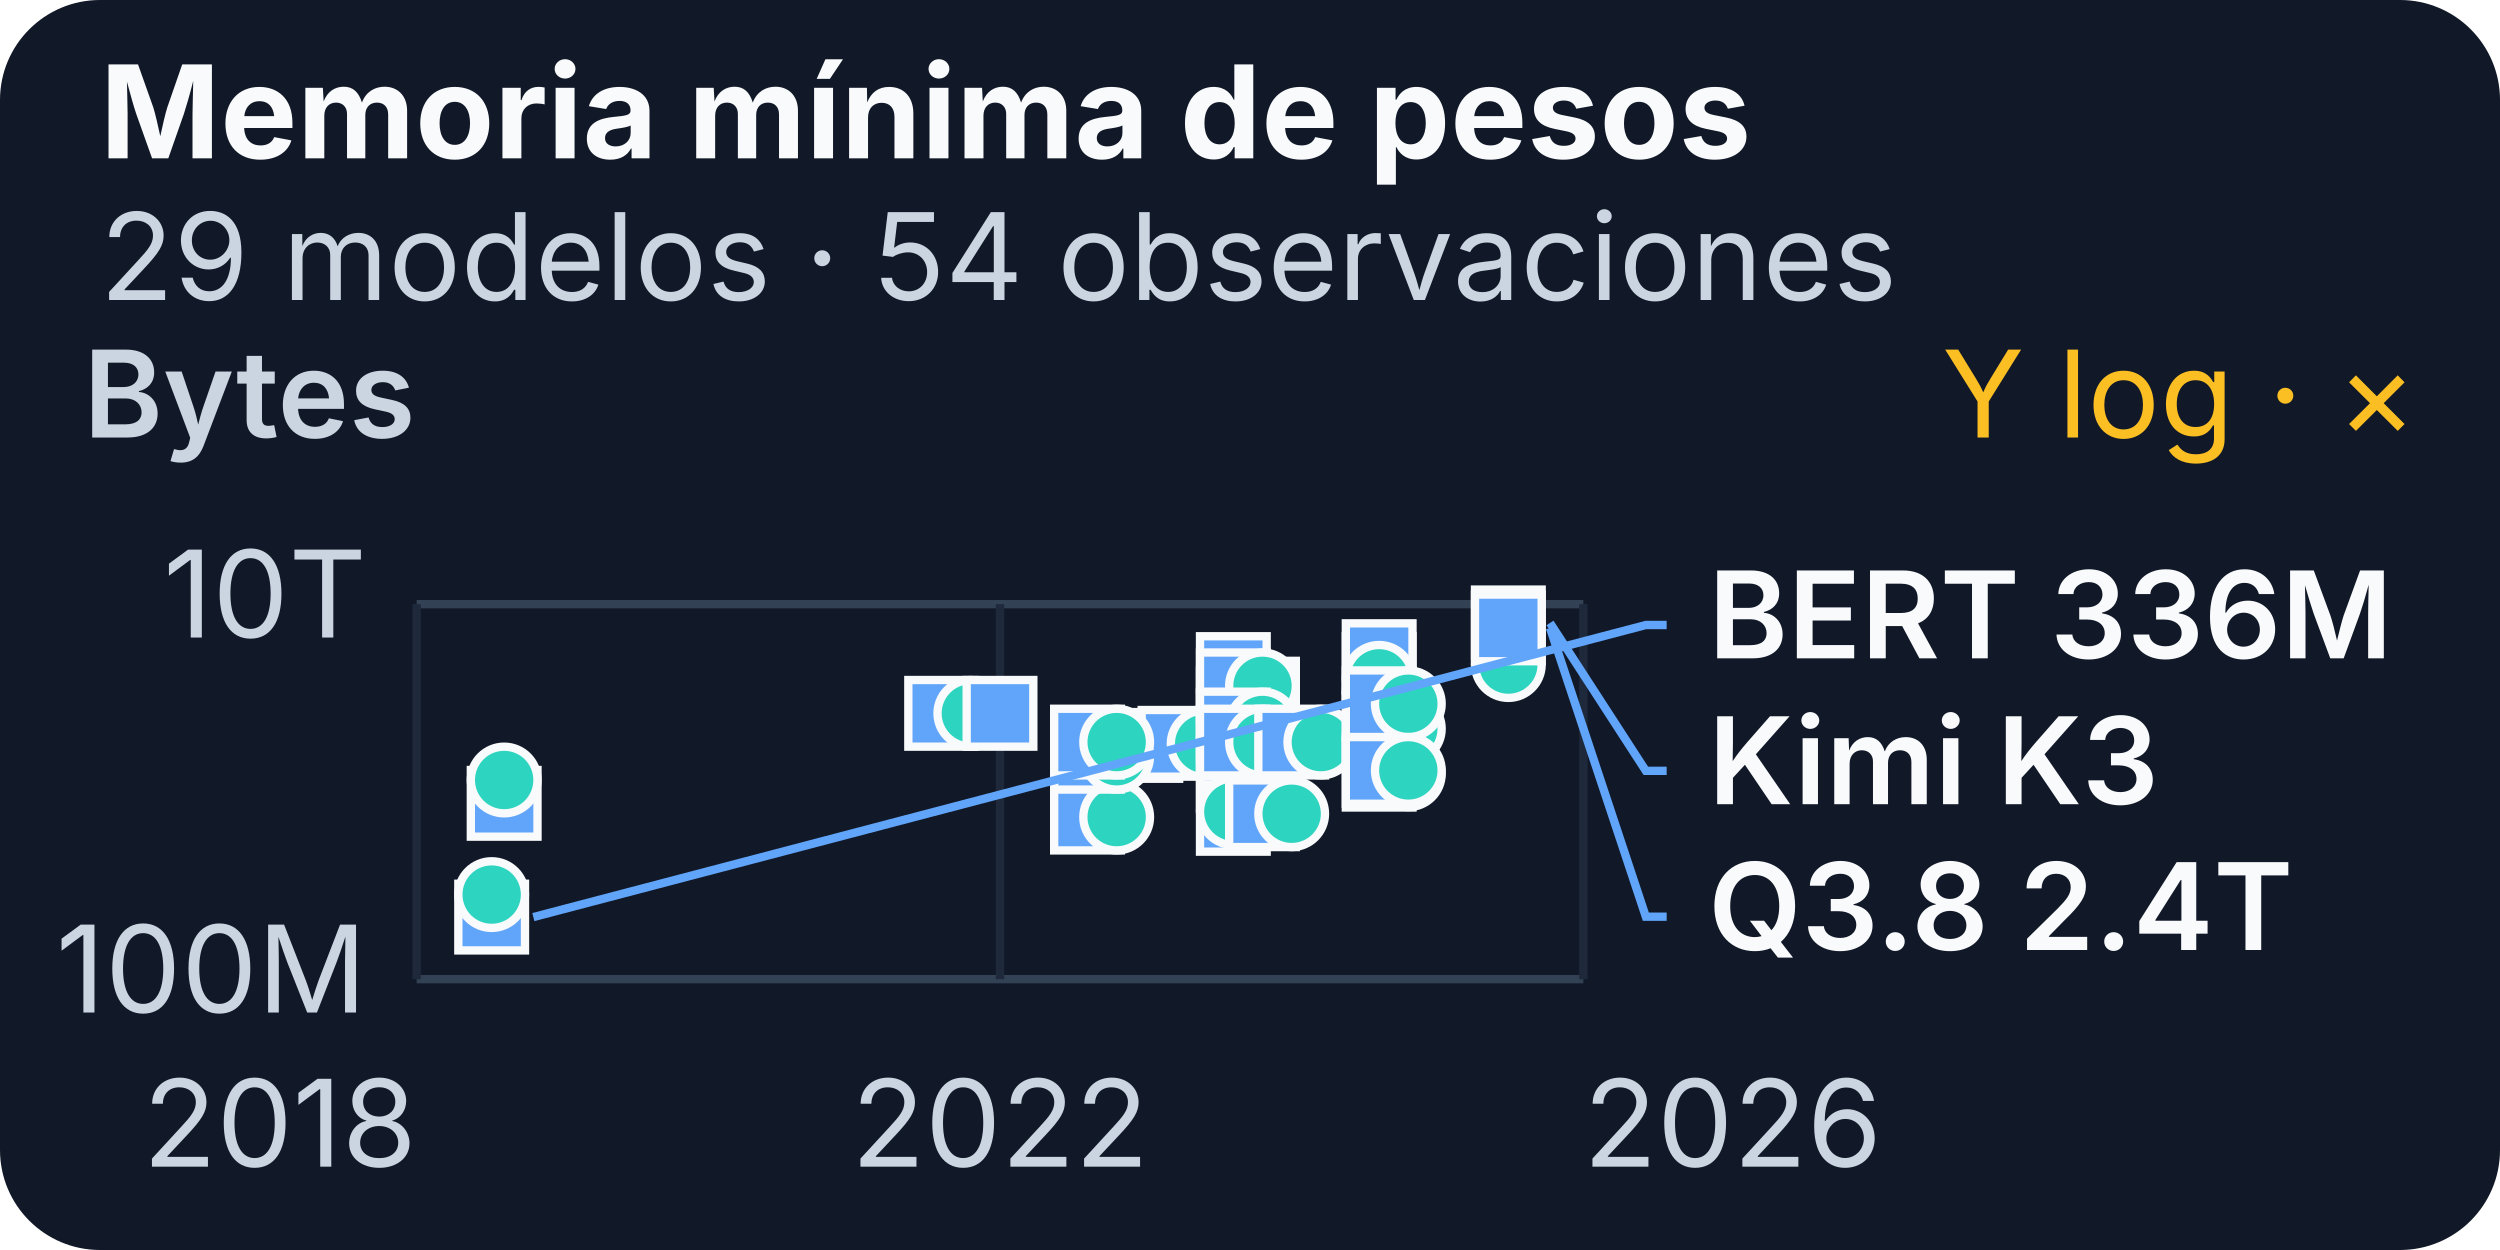
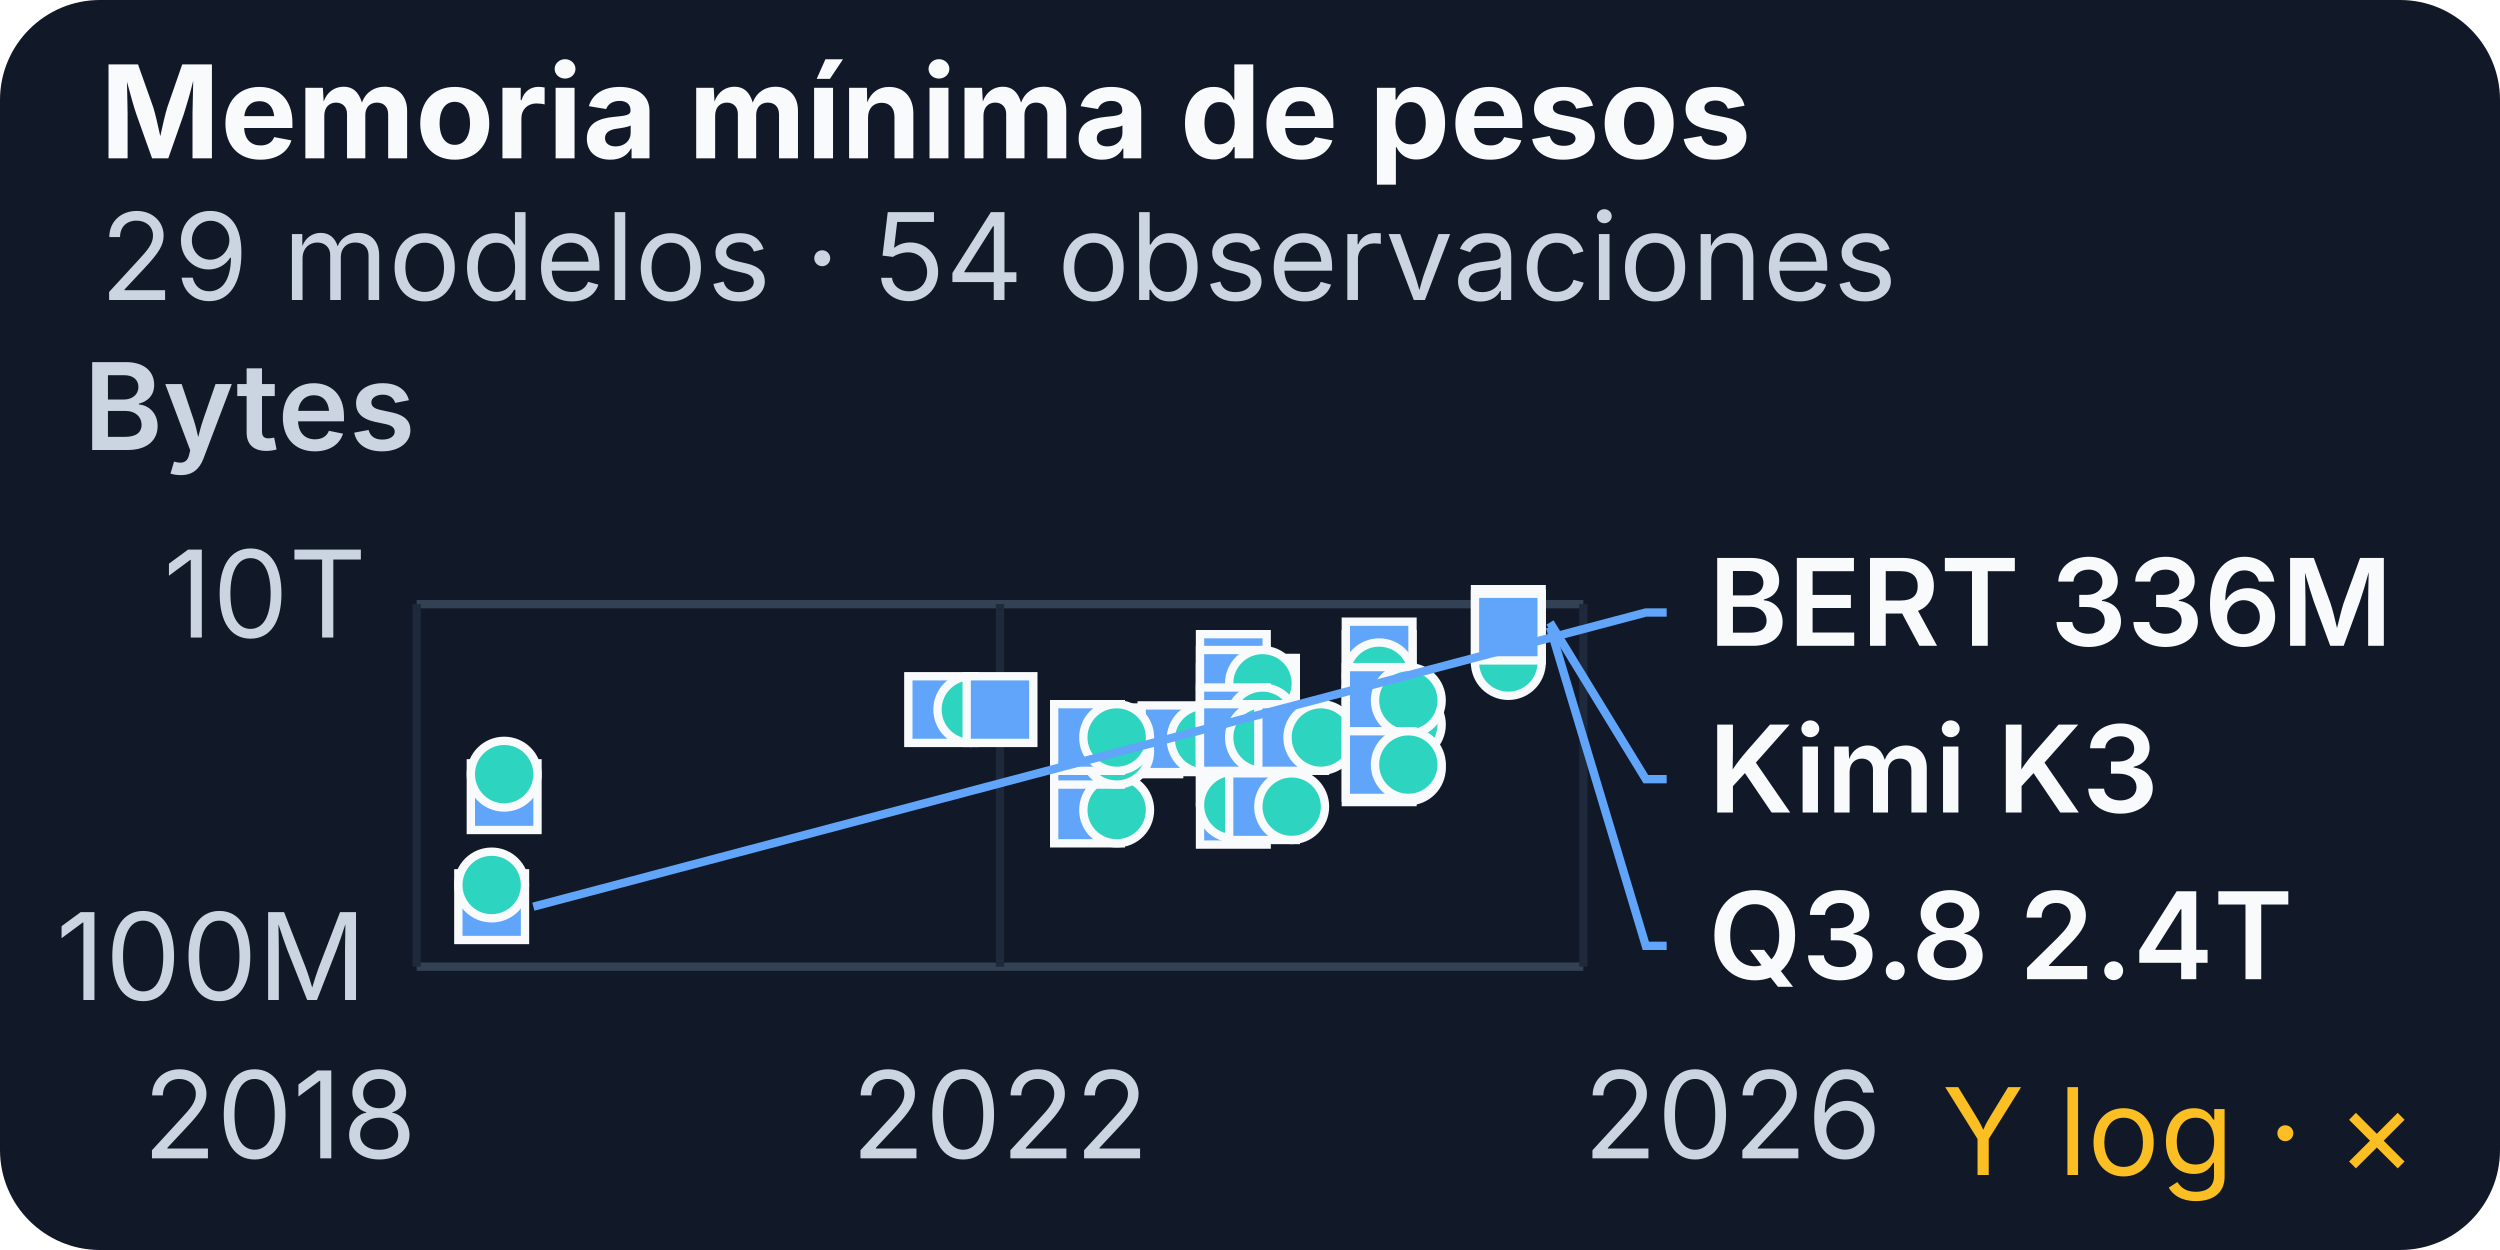
<svg xmlns="http://www.w3.org/2000/svg" viewBox="0 0 600 300" role="img" aria-labelledby="title desc" style="max-width:100%;height:auto">
  <rect width="600" height="300" rx="24" fill="#111827" />
  <text x="24" y="38" font-size="31" font-family="system-ui, -apple-system, sans-serif" fill="#f8fafc" text-anchor="start" font-weight="700">Memoria mínima de pesos</text>
  <text x="24" y="72" font-size="29" font-family="system-ui, -apple-system, sans-serif" fill="#cbd5e1" text-anchor="start" font-weight="400">29 modelos · 54 observaciones</text>
-   <line x1="100" x2="380" y1="235.0" y2="235.0" stroke="#334155" stroke-width="2" />
-   <text x="88" y="243.0" font-size="29" font-family="system-ui, -apple-system, sans-serif" fill="#cbd5e1" text-anchor="end" font-weight="400" data-axis-label="true">100M</text>
+   <line x1="100" x2="380" y1="232.0" y2="232.0" stroke="#334155" stroke-width="2" />
+   <text x="88" y="240.0" font-size="29" font-family="system-ui, -apple-system, sans-serif" fill="#cbd5e1" text-anchor="end" font-weight="400" data-axis-label="true">100M</text>
  <line x1="100" x2="380" y1="145.0" y2="145.0" stroke="#334155" stroke-width="2" />
  <text x="88" y="153.0" font-size="29" font-family="system-ui, -apple-system, sans-serif" fill="#cbd5e1" text-anchor="end" font-weight="400" data-axis-label="true">10T</text>
-   <line x1="100.0" x2="100.0" y1="145" y2="235" stroke="#1e293b" stroke-width="2" />
-   <text x="100.0" y="280" font-size="29" font-family="system-ui, -apple-system, sans-serif" fill="#cbd5e1" text-anchor="end" font-weight="400" data-axis-label="true">2018</text>
-   <line x1="240.0" x2="240.0" y1="145" y2="235" stroke="#1e293b" stroke-width="2" />
-   <text x="240.0" y="280" font-size="29" font-family="system-ui, -apple-system, sans-serif" fill="#cbd5e1" text-anchor="middle" font-weight="400" data-axis-label="true">2022</text>
-   <line x1="380.0" x2="380.0" y1="145" y2="235" stroke="#1e293b" stroke-width="2" />
-   <text x="380.0" y="280" font-size="29" font-family="system-ui, -apple-system, sans-serif" fill="#cbd5e1" text-anchor="start" font-weight="400" data-axis-label="true">2026</text>
-   <text x="20" y="105" font-size="29" font-family="system-ui, -apple-system, sans-serif" fill="#cbd5e1" text-anchor="start" font-weight="600" data-axis-label="true">Bytes</text>
-   <text x="580" y="105" font-size="29" font-family="system-ui, -apple-system, sans-serif" fill="#fbbf24" text-anchor="end" font-weight="400" data-axis-label="true">Y log · ×</text>
+   <line x1="100.0" x2="100.0" y1="145" y2="232" stroke="#1e293b" stroke-width="2" />
+   <text x="100.0" y="278" font-size="29" font-family="system-ui, -apple-system, sans-serif" fill="#cbd5e1" text-anchor="end" font-weight="400" data-axis-label="true">2018</text>
+   <line x1="240.0" x2="240.0" y1="145" y2="232" stroke="#1e293b" stroke-width="2" />
+   <text x="240.0" y="278" font-size="29" font-family="system-ui, -apple-system, sans-serif" fill="#cbd5e1" text-anchor="middle" font-weight="400" data-axis-label="true">2022</text>
+   <line x1="380.0" x2="380.0" y1="145" y2="232" stroke="#1e293b" stroke-width="2" />
+   <text x="380.0" y="278" font-size="29" font-family="system-ui, -apple-system, sans-serif" fill="#cbd5e1" text-anchor="start" font-weight="400" data-axis-label="true">2026</text>
+   <text x="20" y="108" font-size="29" font-family="system-ui, -apple-system, sans-serif" fill="#cbd5e1" text-anchor="start" font-weight="600" data-axis-label="true" data-layout-role="axis-unit">Bytes</text>
+   <text x="580" y="282" font-size="29" font-family="system-ui, -apple-system, sans-serif" fill="#fbbf24" text-anchor="end" font-weight="400" data-axis-label="true" data-layout-role="axis-scale">Y log · ×</text>
  <g data-quantitative="true" data-model-id="DM_BERT_LARGE" data-status="DERIVED" data-source-ids="S_DASH_GOOGLE_BERT_REPORT" data-value="672000000" data-unit="byte" data-claim-scope="theoretical_weight_payload_floor_not_artifact_not_runtime" data-marker="square" data-series="BF16 weight floor" data-series-marker="single" aria-label="DM_BERT_LARGE: 672000000 byte, DERIVED">
-     <rect fill="#60a5fa" stroke="#f8fafc" stroke-width="2" x="110.0" y="212.1" width="16" height="16" />
+     <rect fill="#60a5fa" stroke="#f8fafc" stroke-width="2" x="110.0" y="209.6" width="16" height="16" />
  </g>
  <g data-quantitative="true" data-model-id="DM_BERT_LARGE" data-status="FACT" data-source-ids="S_ARTIFACT_BERT_LARGE" data-value="1344952014" data-unit="byte" data-claim-scope="documented_artifact_bytes_precision_unspecified_not_runtime" data-marker="circle" data-series="documented artifact" data-series-marker="single" aria-label="DM_BERT_LARGE: 1344952014 byte, FACT">
-     <circle fill="#2dd4bf" stroke="#f8fafc" stroke-width="2" cx="118.0" cy="214.7" r="8" />
+     <circle fill="#2dd4bf" stroke="#f8fafc" stroke-width="2" cx="118.0" cy="212.4" r="8" />
  </g>
  <g data-quantitative="true" data-model-id="DM_T5_11B" data-status="DERIVED" data-source-ids="S_DASH_GOOGLE_T5_REPORT" data-value="22000000000" data-unit="byte" data-claim-scope="theoretical_weight_payload_floor_not_artifact_not_runtime" data-marker="square" data-series="BF16 weight floor" data-series-marker="single" aria-label="DM_T5_11B: 22000000000 byte, DERIVED">
-     <rect fill="#60a5fa" stroke="#f8fafc" stroke-width="2" x="113.0" y="184.8" width="16" height="16" />
+     <rect fill="#60a5fa" stroke="#f8fafc" stroke-width="2" x="113.0" y="183.2" width="16" height="16" />
  </g>
  <g data-quantitative="true" data-model-id="DM_T5_11B" data-status="FACT" data-source-ids="S_ARTIFACT_T5_11B" data-value="45229452544" data-unit="byte" data-claim-scope="documented_artifact_bytes_precision_unspecified_not_runtime" data-marker="circle" data-series="documented artifact" data-series-marker="single" aria-label="DM_T5_11B: 45229452544 byte, FACT">
-     <circle fill="#2dd4bf" stroke="#f8fafc" stroke-width="2" cx="121.0" cy="187.2" r="8" />
+     <circle fill="#2dd4bf" stroke="#f8fafc" stroke-width="2" cx="121.0" cy="185.8" r="8" />
  </g>
  <g data-quantitative="true" data-model-id="DM_BLOOM_176B" data-status="DERIVED" data-source-ids="S_BIGSCIENCE_BLOOM_PAPER" data-value="352494000000" data-unit="byte" data-claim-scope="theoretical_weight_payload_floor_not_artifact_not_runtime" data-marker="square" data-series="BF16 weight floor" data-series-marker="single" aria-label="DM_BLOOM_176B: 352494000000 byte, DERIVED">
-     <rect fill="#60a5fa" stroke="#f8fafc" stroke-width="2" x="218.0" y="163.2" width="16" height="16" />
+     <rect fill="#60a5fa" stroke="#f8fafc" stroke-width="2" x="218.0" y="162.3" width="16" height="16" />
  </g>
  <g data-quantitative="true" data-model-id="DM_BLOOM_176B" data-status="FACT" data-source-ids="S_ARTIFACT_BLOOM" data-value="352494635619" data-unit="byte" data-claim-scope="documented_artifact_bytes_precision_unspecified_not_runtime" data-marker="circle" data-series="documented artifact" data-series-marker="single" aria-label="DM_BLOOM_176B: 352494635619 byte, FACT">
-     <circle fill="#2dd4bf" stroke="#f8fafc" stroke-width="2" cx="233.0" cy="171.2" r="8" />
+     <circle fill="#2dd4bf" stroke="#f8fafc" stroke-width="2" cx="233.0" cy="170.3" r="8" />
  </g>
  <g data-quantitative="true" data-model-id="DM_OPT_175B" data-status="DERIVED" data-source-ids="S_DASH_META_OPT_REPORT" data-value="350000000000" data-unit="byte" data-claim-scope="theoretical_weight_payload_floor_not_artifact_not_runtime" data-marker="square" data-series="BF16 weight floor" data-series-marker="single" aria-label="DM_OPT_175B: 350000000000 byte, DERIVED">
-     <rect fill="#60a5fa" stroke="#f8fafc" stroke-width="2" x="232.0" y="163.2" width="16" height="16" />
+     <rect fill="#60a5fa" stroke="#f8fafc" stroke-width="2" x="232.0" y="162.3" width="16" height="16" />
  </g>
  <g data-quantitative="true" data-model-id="DM_DEEPSEEK_LLM_67B" data-status="DERIVED" data-source-ids="S_DASH_DEEPSEEK_LLM_REPORT" data-value="134000000000" data-unit="byte" data-claim-scope="theoretical_weight_payload_floor_not_artifact_not_runtime" data-marker="square" data-series="BF16 weight floor" data-series-marker="single" aria-label="DM_DEEPSEEK_LLM_67B: 134000000000 byte, DERIVED">
-     <rect fill="#60a5fa" stroke="#f8fafc" stroke-width="2" x="253.0" y="170.7" width="16" height="16" />
+     <rect fill="#60a5fa" stroke="#f8fafc" stroke-width="2" x="253.0" y="169.6" width="16" height="16" />
  </g>
  <g data-quantitative="true" data-model-id="DM_DEEPSEEK_LLM_67B" data-status="FACT" data-source-ids="S_ARTIFACT_DEEPSEEK_LLM_67B" data-value="134850303988" data-unit="byte" data-claim-scope="documented_artifact_bytes_precision_unspecified_not_runtime" data-marker="circle" data-series="documented artifact" data-series-marker="single" aria-label="DM_DEEPSEEK_LLM_67B: 134850303988 byte, FACT">
-     <circle fill="#2dd4bf" stroke="#f8fafc" stroke-width="2" cx="268.0" cy="178.7" r="8" />
+     <circle fill="#2dd4bf" stroke="#f8fafc" stroke-width="2" cx="268.0" cy="177.5" r="8" />
  </g>
  <g data-quantitative="true" data-model-id="DM_LLAMA1_65B" data-status="DERIVED" data-source-ids="S_DASH_META_LLAMA1_REPORT" data-value="130000000000" data-unit="byte" data-claim-scope="theoretical_weight_payload_floor_not_artifact_not_runtime" data-marker="square" data-series="BF16 weight floor" data-series-marker="single" aria-label="DM_LLAMA1_65B: 130000000000 byte, DERIVED">
-     <rect fill="#60a5fa" stroke="#f8fafc" stroke-width="2" x="267.0" y="170.9" width="16" height="16" />
+     <rect fill="#60a5fa" stroke="#f8fafc" stroke-width="2" x="267.0" y="169.8" width="16" height="16" />
  </g>
  <g data-quantitative="true" data-model-id="DM_LLAMA2_70B" data-status="DERIVED" data-source-ids="S_DASH_META_LLAMA2_REPORT" data-value="140000000000" data-unit="byte" data-claim-scope="theoretical_weight_payload_floor_not_artifact_not_runtime" data-marker="square" data-series="BF16 weight floor" data-series-marker="single" aria-label="DM_LLAMA2_70B: 140000000000 byte, DERIVED">
-     <rect fill="#60a5fa" stroke="#f8fafc" stroke-width="2" x="274.0" y="170.4" width="16" height="16" />
+     <rect fill="#60a5fa" stroke="#f8fafc" stroke-width="2" x="274.0" y="169.3" width="16" height="16" />
  </g>
  <g data-quantitative="true" data-model-id="DM_LLAMA2_70B" data-status="FACT" data-source-ids="S_ARTIFACT_LLAMA2_70B" data-value="137953408928" data-unit="byte" data-claim-scope="documented_artifact_bytes_precision_unspecified_not_runtime" data-marker="circle" data-series="documented artifact" data-series-marker="single" aria-label="DM_LLAMA2_70B: 137953408928 byte, FACT">
-     <circle fill="#2dd4bf" stroke="#f8fafc" stroke-width="2" cx="289.0" cy="178.5" r="8" />
+     <circle fill="#2dd4bf" stroke="#f8fafc" stroke-width="2" cx="289.0" cy="177.4" r="8" />
  </g>
  <g data-quantitative="true" data-model-id="DM_MISTRAL_7B_V01" data-status="DERIVED" data-source-ids="S_DASH_MISTRAL7_REPORT" data-value="14483464192" data-unit="byte" data-claim-scope="theoretical_weight_payload_floor_not_artifact_not_runtime" data-marker="square" data-series="BF16 weight floor" data-series-marker="single" aria-label="DM_MISTRAL_7B_V01: 14483464192 byte, DERIVED">
-     <rect fill="#60a5fa" stroke="#f8fafc" stroke-width="2" x="253.0" y="188.1" width="16" height="16" />
+     <rect fill="#60a5fa" stroke="#f8fafc" stroke-width="2" x="253.0" y="186.4" width="16" height="16" />
  </g>
  <g data-quantitative="true" data-model-id="DM_MISTRAL_7B_V01" data-status="FACT" data-source-ids="S_ARTIFACT_MISTRAL7" data-value="14483498040" data-unit="byte" data-claim-scope="documented_artifact_bytes_precision_unspecified_not_runtime" data-marker="circle" data-series="documented artifact" data-series-marker="single" aria-label="DM_MISTRAL_7B_V01: 14483498040 byte, FACT">
-     <circle fill="#2dd4bf" stroke="#f8fafc" stroke-width="2" cx="268.0" cy="196.1" r="8" />
+     <circle fill="#2dd4bf" stroke="#f8fafc" stroke-width="2" cx="268.0" cy="194.4" r="8" />
  </g>
  <g data-quantitative="true" data-model-id="DM_MIXTRAL_8X7B" data-status="DERIVED" data-source-ids="S_DASH_MIXTRAL_REPORT" data-value="93405585408" data-unit="byte" data-claim-scope="theoretical_weight_payload_floor_not_artifact_not_runtime" data-marker="square" data-series="BF16 weight floor" data-series-marker="single" aria-label="DM_MIXTRAL_8X7B: 93405585408 byte, DERIVED">
-     <rect fill="#60a5fa" stroke="#f8fafc" stroke-width="2" x="253.0" y="173.5" width="16" height="16" />
+     <rect fill="#60a5fa" stroke="#f8fafc" stroke-width="2" x="253.0" y="172.3" width="16" height="16" />
  </g>
  <g data-quantitative="true" data-model-id="DM_MIXTRAL_8X7B" data-status="FACT" data-source-ids="S_ARTIFACT_MIXTRAL8X7B" data-value="93405713504" data-unit="byte" data-claim-scope="documented_artifact_bytes_precision_unspecified_not_runtime" data-marker="circle" data-series="documented artifact" data-series-marker="single" aria-label="DM_MIXTRAL_8X7B: 93405713504 byte, FACT">
-     <circle fill="#2dd4bf" stroke="#f8fafc" stroke-width="2" cx="268.0" cy="181.5" r="8" />
+     <circle fill="#2dd4bf" stroke="#f8fafc" stroke-width="2" cx="268.0" cy="180.3" r="8" />
  </g>
  <g data-quantitative="true" data-model-id="DM_QWEN_72B" data-status="DERIVED" data-source-ids="S_DASH_QWEN_REPORT" data-value="144000000000" data-unit="byte" data-claim-scope="theoretical_weight_payload_floor_not_artifact_not_runtime" data-marker="square" data-series="BF16 weight floor" data-series-marker="single" aria-label="DM_QWEN_72B: 144000000000 byte, DERIVED">
-     <rect fill="#60a5fa" stroke="#f8fafc" stroke-width="2" x="253.0" y="170.1" width="16" height="16" />
+     <rect fill="#60a5fa" stroke="#f8fafc" stroke-width="2" x="253.0" y="169.0" width="16" height="16" />
  </g>
  <g data-quantitative="true" data-model-id="DM_QWEN_72B" data-status="FACT" data-source-ids="S_ARTIFACT_QWEN_72B" data-value="144575911576" data-unit="byte" data-claim-scope="documented_artifact_bytes_precision_unspecified_not_runtime" data-marker="circle" data-series="documented artifact" data-series-marker="single" aria-label="DM_QWEN_72B: 144575911576 byte, FACT">
-     <circle fill="#2dd4bf" stroke="#f8fafc" stroke-width="2" cx="268.0" cy="178.1" r="8" />
+     <circle fill="#2dd4bf" stroke="#f8fafc" stroke-width="2" cx="268.0" cy="177.0" r="8" />
  </g>
  <g data-quantitative="true" data-model-id="DM_DEEPSEEK_V2" data-status="DERIVED" data-source-ids="S_DASH_DEEPSEEK_V2_REPORT" data-value="472000000000" data-unit="byte" data-claim-scope="theoretical_weight_payload_floor_not_artifact_not_runtime" data-marker="square" data-series="BF16 weight floor" data-series-marker="single" aria-label="DM_DEEPSEEK_V2: 472000000000 byte, DERIVED">
-     <rect fill="#60a5fa" stroke="#f8fafc" stroke-width="2" x="288.0" y="160.9" width="16" height="16" />
+     <rect fill="#60a5fa" stroke="#f8fafc" stroke-width="2" x="288.0" y="160.1" width="16" height="16" />
  </g>
  <g data-quantitative="true" data-model-id="DM_DEEPSEEK_V2" data-status="FACT" data-source-ids="S_ARTIFACT_DEEPSEEK_V2" data-value="471486512925" data-unit="byte" data-claim-scope="documented_artifact_bytes_precision_unspecified_not_runtime" data-marker="circle" data-series="documented artifact" data-series-marker="single" aria-label="DM_DEEPSEEK_V2: 471486512925 byte, FACT">
-     <circle fill="#2dd4bf" stroke="#f8fafc" stroke-width="2" cx="303.0" cy="168.9" r="8" />
+     <circle fill="#2dd4bf" stroke="#f8fafc" stroke-width="2" cx="303.0" cy="168.1" r="8" />
  </g>
  <g data-quantitative="true" data-model-id="DM_DEEPSEEK_V3" data-status="DERIVED" data-source-ids="S_DEEPSEEK_V3_PAPER" data-value="1342000000000" data-unit="byte" data-claim-scope="theoretical_weight_payload_floor_not_artifact_not_runtime" data-marker="square" data-series="BF16 weight floor" data-series-marker="single" aria-label="DM_DEEPSEEK_V3: 1342000000000 byte, DERIVED">
-     <rect fill="#60a5fa" stroke="#f8fafc" stroke-width="2" x="288.0" y="152.7" width="16" height="16" />
+     <rect fill="#60a5fa" stroke="#f8fafc" stroke-width="2" x="288.0" y="152.2" width="16" height="16" />
  </g>
  <g data-quantitative="true" data-model-id="DM_DEEPSEEK_V3" data-status="FACT" data-source-ids="S_ARTIFACT_DEEPSEEK_V3" data-value="688586727753" data-unit="byte" data-claim-scope="documented_artifact_bytes_precision_unspecified_not_runtime" data-marker="circle" data-series="documented artifact" data-series-marker="single" aria-label="DM_DEEPSEEK_V3: 688586727753 byte, FACT">
-     <circle fill="#2dd4bf" stroke="#f8fafc" stroke-width="2" cx="296.0" cy="165.9" r="8" />
+     <circle fill="#2dd4bf" stroke="#f8fafc" stroke-width="2" cx="296.0" cy="165.2" r="8" />
  </g>
  <g data-quantitative="true" data-model-id="DM_GEMMA2_27B" data-status="DERIVED" data-source-ids="S_DASH_GOOGLE_GEMMA2_REPORT" data-value="54000000000" data-unit="byte" data-claim-scope="theoretical_weight_payload_floor_not_artifact_not_runtime" data-marker="square" data-series="BF16 weight floor" data-series-marker="single" aria-label="DM_GEMMA2_27B: 54000000000 byte, DERIVED">
-     <rect fill="#60a5fa" stroke="#f8fafc" stroke-width="2" x="288.0" y="177.8" width="16" height="16" />
+     <rect fill="#60a5fa" stroke="#f8fafc" stroke-width="2" x="288.0" y="176.5" width="16" height="16" />
  </g>
  <g data-quantitative="true" data-model-id="DM_GEMMA2_27B" data-status="FACT" data-source-ids="S_ARTIFACT_GEMMA2_27B_IT" data-value="54454316552" data-unit="byte" data-claim-scope="documented_artifact_bytes_precision_unspecified_not_runtime" data-marker="circle" data-series="documented artifact" data-series-marker="single" aria-label="DM_GEMMA2_27B: 54454316552 byte, FACT">
-     <circle fill="#2dd4bf" stroke="#f8fafc" stroke-width="2" cx="303.0" cy="185.8" r="8" />
+     <circle fill="#2dd4bf" stroke="#f8fafc" stroke-width="2" cx="303.0" cy="184.4" r="8" />
  </g>
  <g data-quantitative="true" data-model-id="DM_GEMMA_7B" data-status="DERIVED" data-source-ids="S_DASH_GOOGLE_GEMMA1_CARD" data-value="14000000000" data-unit="byte" data-claim-scope="theoretical_weight_payload_floor_not_artifact_not_runtime" data-marker="square" data-series="BF16 weight floor" data-series-marker="single" aria-label="DM_GEMMA_7B: 14000000000 byte, DERIVED">
-     <rect fill="#60a5fa" stroke="#f8fafc" stroke-width="2" x="288.0" y="188.4" width="16" height="16" />
+     <rect fill="#60a5fa" stroke="#f8fafc" stroke-width="2" x="288.0" y="186.7" width="16" height="16" />
  </g>
  <g data-quantitative="true" data-model-id="DM_GEMMA_7B" data-status="FACT" data-source-ids="S_ARTIFACT_GEMMA_7B" data-value="17075391360" data-unit="byte" data-claim-scope="documented_artifact_bytes_precision_unspecified_not_runtime" data-marker="circle" data-series="documented artifact" data-series-marker="single" aria-label="DM_GEMMA_7B: 17075391360 byte, FACT">
-     <circle fill="#2dd4bf" stroke="#f8fafc" stroke-width="2" cx="296.0" cy="194.8" r="8" />
+     <circle fill="#2dd4bf" stroke="#f8fafc" stroke-width="2" cx="296.0" cy="193.2" r="8" />
  </g>
  <g data-quantitative="true" data-model-id="DM_GROK1" data-status="DERIVED" data-source-ids="S_DASH_XAI_GROK1_REPO" data-value="628000000000" data-unit="byte" data-claim-scope="theoretical_weight_payload_floor_not_artifact_not_runtime" data-marker="square" data-series="BF16 weight floor" data-series-marker="single" aria-label="DM_GROK1: 628000000000 byte, DERIVED">
-     <rect fill="#60a5fa" stroke="#f8fafc" stroke-width="2" x="295.0" y="158.6" width="16" height="16" />
+     <rect fill="#60a5fa" stroke="#f8fafc" stroke-width="2" x="295.0" y="157.9" width="16" height="16" />
  </g>
  <g data-quantitative="true" data-model-id="DM_LLAMA31_405B" data-status="DERIVED" data-source-ids="S_META_LLAMA31_PAPER" data-value="810000000000" data-unit="byte" data-claim-scope="theoretical_weight_payload_floor_not_artifact_not_runtime" data-marker="square" data-series="BF16 weight floor" data-series-marker="single" aria-label="DM_LLAMA31_405B: 810000000000 byte, DERIVED">
-     <rect fill="#60a5fa" stroke="#f8fafc" stroke-width="2" x="288.0" y="156.6" width="16" height="16" />
+     <rect fill="#60a5fa" stroke="#f8fafc" stroke-width="2" x="288.0" y="156.0" width="16" height="16" />
  </g>
  <g data-quantitative="true" data-model-id="DM_LLAMA31_405B" data-status="FACT" data-source-ids="S_ARTIFACT_LLAMA31_405B" data-value="811706916800" data-unit="byte" data-claim-scope="documented_artifact_bytes_precision_unspecified_not_runtime" data-marker="circle" data-series="documented artifact" data-series-marker="single" aria-label="DM_LLAMA31_405B: 811706916800 byte, FACT">
-     <circle fill="#2dd4bf" stroke="#f8fafc" stroke-width="2" cx="303.0" cy="164.6" r="8" />
+     <circle fill="#2dd4bf" stroke="#f8fafc" stroke-width="2" cx="303.0" cy="164.0" r="8" />
  </g>
  <g data-quantitative="true" data-model-id="DM_LLAMA31_70B" data-status="DERIVED" data-source-ids="S_META_LLAMA31_PAPER" data-value="140000000000" data-unit="byte" data-claim-scope="theoretical_weight_payload_floor_not_artifact_not_runtime" data-marker="square" data-series="BF16 weight floor" data-series-marker="single" aria-label="DM_LLAMA31_70B: 140000000000 byte, DERIVED">
-     <rect fill="#60a5fa" stroke="#f8fafc" stroke-width="2" x="288.0" y="170.4" width="16" height="16" />
+     <rect fill="#60a5fa" stroke="#f8fafc" stroke-width="2" x="288.0" y="169.3" width="16" height="16" />
  </g>
  <g data-quantitative="true" data-model-id="DM_LLAMA31_70B" data-status="FACT" data-source-ids="S_ARTIFACT_LLAMA31_70B_INSTRUCT" data-value="141107497872" data-unit="byte" data-claim-scope="documented_artifact_bytes_precision_unspecified_not_runtime" data-marker="circle" data-series="documented artifact" data-series-marker="single" aria-label="DM_LLAMA31_70B: 141107497872 byte, FACT">
-     <circle fill="#2dd4bf" stroke="#f8fafc" stroke-width="2" cx="303.0" cy="178.3" r="8" />
+     <circle fill="#2dd4bf" stroke="#f8fafc" stroke-width="2" cx="303.0" cy="177.2" r="8" />
  </g>
  <g data-quantitative="true" data-model-id="DM_LLAMA31_8B" data-status="DERIVED" data-source-ids="S_META_LLAMA31_PAPER" data-value="16000000000" data-unit="byte" data-claim-scope="theoretical_weight_payload_floor_not_artifact_not_runtime" data-marker="square" data-series="BF16 weight floor" data-series-marker="single" aria-label="DM_LLAMA31_8B: 16000000000 byte, DERIVED">
-     <rect fill="#60a5fa" stroke="#f8fafc" stroke-width="2" x="295.0" y="187.3" width="16" height="16" />
+     <rect fill="#60a5fa" stroke="#f8fafc" stroke-width="2" x="295.0" y="185.6" width="16" height="16" />
  </g>
  <g data-quantitative="true" data-model-id="DM_LLAMA31_8B" data-status="FACT" data-source-ids="S_ARTIFACT_LLAMA31_8B_INSTRUCT" data-value="16060556376" data-unit="byte" data-claim-scope="documented_artifact_bytes_precision_unspecified_not_runtime" data-marker="circle" data-series="documented artifact" data-series-marker="single" aria-label="DM_LLAMA31_8B: 16060556376 byte, FACT">
-     <circle fill="#2dd4bf" stroke="#f8fafc" stroke-width="2" cx="310.0" cy="195.3" r="8" />
+     <circle fill="#2dd4bf" stroke="#f8fafc" stroke-width="2" cx="310.0" cy="193.6" r="8" />
  </g>
  <g data-quantitative="true" data-model-id="DM_MISTRAL_LARGE2_2407" data-status="DERIVED" data-source-ids="S_DASH_MISTRAL_LARGE2_CARD" data-value="246000000000" data-unit="byte" data-claim-scope="theoretical_weight_payload_floor_not_artifact_not_runtime" data-marker="square" data-series="BF16 weight floor" data-series-marker="single" aria-label="DM_MISTRAL_LARGE2_2407: 246000000000 byte, DERIVED">
-     <rect fill="#60a5fa" stroke="#f8fafc" stroke-width="2" x="288.0" y="166.0" width="16" height="16" />
+     <rect fill="#60a5fa" stroke="#f8fafc" stroke-width="2" x="288.0" y="165.0" width="16" height="16" />
  </g>
  <g data-quantitative="true" data-model-id="DM_MISTRAL_LARGE2_2407" data-status="FACT" data-source-ids="S_ARTIFACT_MISTRAL_LARGE2" data-value="245220233776" data-unit="byte" data-claim-scope="documented_artifact_bytes_precision_unspecified_not_runtime" data-marker="circle" data-series="documented artifact" data-series-marker="single" aria-label="DM_MISTRAL_LARGE2_2407: 245220233776 byte, FACT">
-     <circle fill="#2dd4bf" stroke="#f8fafc" stroke-width="2" cx="303.0" cy="174.0" r="8" />
+     <circle fill="#2dd4bf" stroke="#f8fafc" stroke-width="2" cx="303.0" cy="173.0" r="8" />
  </g>
  <g data-quantitative="true" data-model-id="DM_QWEN25_72B" data-status="DERIVED" data-source-ids="S_DASH_QWEN25_REPORT" data-value="145400000000" data-unit="byte" data-claim-scope="theoretical_weight_payload_floor_not_artifact_not_runtime" data-marker="square" data-series="BF16 weight floor" data-series-marker="single" aria-label="DM_QWEN25_72B: 145400000000 byte, DERIVED">
-     <rect fill="#60a5fa" stroke="#f8fafc" stroke-width="2" x="288.0" y="170.1" width="16" height="16" />
+     <rect fill="#60a5fa" stroke="#f8fafc" stroke-width="2" x="288.0" y="169.0" width="16" height="16" />
  </g>
  <g data-quantitative="true" data-model-id="DM_QWEN25_72B" data-status="FACT" data-source-ids="S_ARTIFACT_QWEN25_72B" data-value="145412518888" data-unit="byte" data-claim-scope="documented_artifact_bytes_precision_unspecified_not_runtime" data-marker="circle" data-series="documented artifact" data-series-marker="single" aria-label="DM_QWEN25_72B: 145412518888 byte, FACT">
-     <circle fill="#2dd4bf" stroke="#f8fafc" stroke-width="2" cx="303.0" cy="178.1" r="8" />
+     <circle fill="#2dd4bf" stroke="#f8fafc" stroke-width="2" cx="303.0" cy="177.0" r="8" />
  </g>
  <g data-quantitative="true" data-model-id="DM_QWEN2_72B" data-status="DERIVED" data-source-ids="S_DASH_QWEN2_REPORT" data-value="145420000000" data-unit="byte" data-claim-scope="theoretical_weight_payload_floor_not_artifact_not_runtime" data-marker="square" data-series="BF16 weight floor" data-series-marker="single" aria-label="DM_QWEN2_72B: 145420000000 byte, DERIVED">
-     <rect fill="#60a5fa" stroke="#f8fafc" stroke-width="2" x="302.0" y="170.1" width="16" height="16" />
+     <rect fill="#60a5fa" stroke="#f8fafc" stroke-width="2" x="302.0" y="169.0" width="16" height="16" />
  </g>
  <g data-quantitative="true" data-model-id="DM_QWEN2_72B" data-status="FACT" data-source-ids="S_ARTIFACT_QWEN2_72B" data-value="145412518888" data-unit="byte" data-claim-scope="documented_artifact_bytes_precision_unspecified_not_runtime" data-marker="circle" data-series="documented artifact" data-series-marker="single" aria-label="DM_QWEN2_72B: 145412518888 byte, FACT">
-     <circle fill="#2dd4bf" stroke="#f8fafc" stroke-width="2" cx="317.0" cy="178.1" r="8" />
+     <circle fill="#2dd4bf" stroke="#f8fafc" stroke-width="2" cx="317.0" cy="177.0" r="8" />
  </g>
  <g data-quantitative="true" data-model-id="DM_DEEPSEEK_R1" data-status="DERIVED" data-source-ids="S_DASH_DEEPSEEK_R1_REPORT" data-value="1342000000000" data-unit="byte" data-claim-scope="theoretical_weight_payload_floor_not_artifact_not_runtime" data-marker="square" data-series="BF16 weight floor" data-series-marker="single" aria-label="DM_DEEPSEEK_R1: 1342000000000 byte, DERIVED">
-     <rect fill="#60a5fa" stroke="#f8fafc" stroke-width="2" x="323.0" y="152.7" width="16" height="16" />
+     <rect fill="#60a5fa" stroke="#f8fafc" stroke-width="2" x="323.0" y="152.2" width="16" height="16" />
  </g>
  <g data-quantitative="true" data-model-id="DM_DEEPSEEK_R1" data-status="FACT" data-source-ids="S_ARTIFACT_DEEPSEEK_R1" data-value="688586727753" data-unit="byte" data-claim-scope="documented_artifact_bytes_precision_unspecified_not_runtime" data-marker="circle" data-series="documented artifact" data-series-marker="single" aria-label="DM_DEEPSEEK_R1: 688586727753 byte, FACT">
-     <circle fill="#2dd4bf" stroke="#f8fafc" stroke-width="2" cx="331.0" cy="165.9" r="8" />
+     <circle fill="#2dd4bf" stroke="#f8fafc" stroke-width="2" cx="331.0" cy="165.2" r="8" />
  </g>
  <g data-quantitative="true" data-model-id="DM_GEMMA3_27B" data-status="DERIVED" data-source-ids="S_DASH_GOOGLE_GEMMA3_REPORT" data-value="54000000000" data-unit="byte" data-claim-scope="theoretical_weight_payload_floor_not_artifact_not_runtime" data-marker="square" data-series="BF16 weight floor" data-series-marker="single" aria-label="DM_GEMMA3_27B: 54000000000 byte, DERIVED">
-     <rect fill="#60a5fa" stroke="#f8fafc" stroke-width="2" x="323.0" y="177.8" width="16" height="16" />
+     <rect fill="#60a5fa" stroke="#f8fafc" stroke-width="2" x="323.0" y="176.5" width="16" height="16" />
  </g>
  <g data-quantitative="true" data-model-id="DM_GEMMA3_27B" data-status="FACT" data-source-ids="S_ARTIFACT_GEMMA3_27B_IT" data-value="54864980440" data-unit="byte" data-claim-scope="documented_artifact_bytes_precision_unspecified_not_runtime" data-marker="circle" data-series="documented artifact" data-series-marker="single" aria-label="DM_GEMMA3_27B: 54864980440 byte, FACT">
-     <circle fill="#2dd4bf" stroke="#f8fafc" stroke-width="2" cx="338.0" cy="185.7" r="8" />
+     <circle fill="#2dd4bf" stroke="#f8fafc" stroke-width="2" cx="338.0" cy="184.3" r="8" />
  </g>
  <g data-quantitative="true" data-model-id="DM_KIMI_K2" data-status="DERIVED" data-source-ids="S_DASH_MOONSHOT_KIMI_K2_REPORT" data-value="2000000000000" data-unit="byte" data-claim-scope="theoretical_weight_payload_floor_not_artifact_not_runtime" data-marker="square" data-series="BF16 weight floor" data-series-marker="single" aria-label="DM_KIMI_K2: 2000000000000 byte, DERIVED">
-     <rect fill="#60a5fa" stroke="#f8fafc" stroke-width="2" x="323.0" y="149.6" width="16" height="16" />
+     <rect fill="#60a5fa" stroke="#f8fafc" stroke-width="2" x="323.0" y="149.2" width="16" height="16" />
  </g>
  <g data-quantitative="true" data-model-id="DM_KIMI_K2" data-status="FACT" data-source-ids="S_ARTIFACT_KIMI_K2" data-value="1029190981272" data-unit="byte" data-claim-scope="documented_artifact_bytes_precision_unspecified_not_runtime" data-marker="circle" data-series="documented artifact" data-series-marker="single" aria-label="DM_KIMI_K2: 1029190981272 byte, FACT">
-     <circle fill="#2dd4bf" stroke="#f8fafc" stroke-width="2" cx="331.0" cy="162.8" r="8" />
+     <circle fill="#2dd4bf" stroke="#f8fafc" stroke-width="2" cx="331.0" cy="162.2" r="8" />
  </g>
  <g data-quantitative="true" data-model-id="DM_LLAMA4_SCOUT" data-status="DERIVED" data-source-ids="S_DASH_META_LLAMA4_CARD" data-value="218000000000" data-unit="byte" data-claim-scope="theoretical_weight_payload_floor_not_artifact_not_runtime" data-marker="square" data-series="BF16 weight floor" data-series-marker="single" aria-label="DM_LLAMA4_SCOUT: 218000000000 byte, DERIVED">
-     <rect fill="#60a5fa" stroke="#f8fafc" stroke-width="2" x="323.0" y="166.9" width="16" height="16" />
+     <rect fill="#60a5fa" stroke="#f8fafc" stroke-width="2" x="323.0" y="165.9" width="16" height="16" />
  </g>
  <g data-quantitative="true" data-model-id="DM_LLAMA4_SCOUT" data-status="FACT" data-source-ids="S_ARTIFACT_LLAMA4_SCOUT" data-value="217283738720" data-unit="byte" data-claim-scope="documented_artifact_bytes_precision_unspecified_not_runtime" data-marker="circle" data-series="documented artifact" data-series-marker="single" aria-label="DM_LLAMA4_SCOUT: 217283738720 byte, FACT">
-     <circle fill="#2dd4bf" stroke="#f8fafc" stroke-width="2" cx="338.0" cy="174.9" r="8" />
+     <circle fill="#2dd4bf" stroke="#f8fafc" stroke-width="2" cx="338.0" cy="173.9" r="8" />
  </g>
  <g data-quantitative="true" data-model-id="DM_QWEN3_235B_A22B" data-status="DERIVED" data-source-ids="S_DASH_QWEN3_REPORT" data-value="470000000000" data-unit="byte" data-claim-scope="theoretical_weight_payload_floor_not_artifact_not_runtime" data-marker="square" data-series="BF16 weight floor" data-series-marker="single" aria-label="DM_QWEN3_235B_A22B: 470000000000 byte, DERIVED">
-     <rect fill="#60a5fa" stroke="#f8fafc" stroke-width="2" x="323.0" y="160.9" width="16" height="16" />
+     <rect fill="#60a5fa" stroke="#f8fafc" stroke-width="2" x="323.0" y="160.1" width="16" height="16" />
  </g>
  <g data-quantitative="true" data-model-id="DM_QWEN3_235B_A22B" data-status="FACT" data-source-ids="S_ARTIFACT_QWEN3_235B" data-value="470191875096" data-unit="byte" data-claim-scope="documented_artifact_bytes_precision_unspecified_not_runtime" data-marker="circle" data-series="documented artifact" data-series-marker="single" aria-label="DM_QWEN3_235B_A22B: 470191875096 byte, FACT">
-     <circle fill="#2dd4bf" stroke="#f8fafc" stroke-width="2" cx="338.0" cy="168.9" r="8" />
+     <circle fill="#2dd4bf" stroke="#f8fafc" stroke-width="2" cx="338.0" cy="168.1" r="8" />
  </g>
  <g data-quantitative="true" data-model-id="DM_QWEN3_30B_A3B" data-status="DERIVED" data-source-ids="S_DASH_QWEN3_REPORT" data-value="61000000000" data-unit="byte" data-claim-scope="theoretical_weight_payload_floor_not_artifact_not_runtime" data-marker="square" data-series="BF16 weight floor" data-series-marker="single" aria-label="DM_QWEN3_30B_A3B: 61000000000 byte, DERIVED">
-     <rect fill="#60a5fa" stroke="#f8fafc" stroke-width="2" x="323.0" y="176.9" width="16" height="16" />
+     <rect fill="#60a5fa" stroke="#f8fafc" stroke-width="2" x="323.0" y="175.5" width="16" height="16" />
  </g>
  <g data-quantitative="true" data-model-id="DM_QWEN3_30B_A3B" data-status="FACT" data-source-ids="S_ARTIFACT_QWEN3_30B" data-value="61066575648" data-unit="byte" data-claim-scope="documented_artifact_bytes_precision_unspecified_not_runtime" data-marker="circle" data-series="documented artifact" data-series-marker="single" aria-label="DM_QWEN3_30B_A3B: 61066575648 byte, FACT">
-     <circle fill="#2dd4bf" stroke="#f8fafc" stroke-width="2" cx="338.0" cy="184.9" r="8" />
+     <circle fill="#2dd4bf" stroke="#f8fafc" stroke-width="2" cx="338.0" cy="183.5" r="8" />
  </g>
  <g data-quantitative="true" data-model-id="DM_KIMI_K3" data-status="DERIVED" data-source-ids="S_MOONSHOT_KIMI_K3_PAPER" data-value="5600000000000" data-unit="byte" data-claim-scope="theoretical_weight_payload_floor_not_artifact_not_runtime" data-marker="square" data-series="BF16 weight floor" data-series-marker="single" aria-label="DM_KIMI_K3: 5600000000000 byte, DERIVED">
-     <rect fill="#60a5fa" stroke="#f8fafc" stroke-width="2" x="354.0" y="141.5" width="16" height="16" />
+     <rect fill="#60a5fa" stroke="#f8fafc" stroke-width="2" x="354.0" y="141.4" width="16" height="16" />
  </g>
  <g data-quantitative="true" data-model-id="DM_KIMI_K3" data-status="FACT" data-source-ids="S_ARTIFACT_KIMI_K3" data-value="1560936091448" data-unit="byte" data-claim-scope="documented_artifact_bytes_precision_unspecified_not_runtime" data-marker="circle" data-series="documented artifact" data-series-marker="single" aria-label="DM_KIMI_K3: 1560936091448 byte, FACT">
-     <circle fill="#2dd4bf" stroke="#f8fafc" stroke-width="2" cx="362.0" cy="159.5" r="8" />
+     <circle fill="#2dd4bf" stroke="#f8fafc" stroke-width="2" cx="362.0" cy="159.0" r="8" />
  </g>
  <g data-quantitative="true" data-model-id="DM_QWEN38_24T_A95B" data-status="DERIVED" data-source-ids="S_QWEN38_MODELSCOPE" data-value="4800000000000" data-unit="byte" data-claim-scope="theoretical_weight_payload_floor_not_artifact_not_runtime" data-marker="square" data-series="BF16 weight floor" data-series-marker="single" aria-label="DM_QWEN38_24T_A95B: 4800000000000 byte, DERIVED">
-     <rect fill="#60a5fa" stroke="#f8fafc" stroke-width="2" x="354.0" y="142.7" width="16" height="16" />
+     <rect fill="#60a5fa" stroke="#f8fafc" stroke-width="2" x="354.0" y="142.5" width="16" height="16" />
  </g>
-   <path d="M128.0,220.1 L395,150 L400,150" fill="none" stroke="#60a5fa" stroke-width="2" data-leader="true" data-model-id="DM_BERT_LARGE" />
-   <text x="410" y="158" font-size="29" font-family="system-ui, -apple-system, sans-serif" fill="#f8fafc" text-anchor="start" font-weight="600" data-direct-label="true" data-model-id="DM_BERT_LARGE">BERT 336M</text>
-   <path d="M372.0,149.5 L395,185 L400,185" fill="none" stroke="#60a5fa" stroke-width="2" data-leader="true" data-model-id="DM_KIMI_K3" />
-   <text x="410" y="193" font-size="29" font-family="system-ui, -apple-system, sans-serif" fill="#f8fafc" text-anchor="start" font-weight="600" data-direct-label="true" data-model-id="DM_KIMI_K3">Kimi K3</text>
-   <path d="M372.0,150.7 L395,220 L400,220" fill="none" stroke="#60a5fa" stroke-width="2" data-leader="true" data-model-id="DM_QWEN38_24T_A95B" />
-   <text x="410" y="228" font-size="29" font-family="system-ui, -apple-system, sans-serif" fill="#f8fafc" text-anchor="start" font-weight="600" data-direct-label="true" data-model-id="DM_QWEN38_24T_A95B">Q3.8 2.4T</text>
+   <path d="M128.0,217.6 L395,147 L400,147" fill="none" stroke="#60a5fa" stroke-width="2" data-leader="true" data-model-id="DM_BERT_LARGE" />
+   <text x="410" y="155" font-size="29" font-family="system-ui, -apple-system, sans-serif" fill="#f8fafc" text-anchor="start" font-weight="600" data-direct-label="true" data-model-id="DM_BERT_LARGE" data-layout-role="direct-label">BERT 336M</text>
+   <path d="M372.0,149.4 L395,187 L400,187" fill="none" stroke="#60a5fa" stroke-width="2" data-leader="true" data-model-id="DM_KIMI_K3" />
+   <text x="410" y="195" font-size="29" font-family="system-ui, -apple-system, sans-serif" fill="#f8fafc" text-anchor="start" font-weight="600" data-direct-label="true" data-model-id="DM_KIMI_K3" data-layout-role="direct-label">Kimi K3</text>
+   <path d="M372.0,150.5 L395,227 L400,227" fill="none" stroke="#60a5fa" stroke-width="2" data-leader="true" data-model-id="DM_QWEN38_24T_A95B" />
+   <text x="410" y="235" font-size="29" font-family="system-ui, -apple-system, sans-serif" fill="#f8fafc" text-anchor="start" font-weight="600" data-direct-label="true" data-model-id="DM_QWEN38_24T_A95B" data-layout-role="direct-label">Q3.8 2.4T</text>
</svg>
